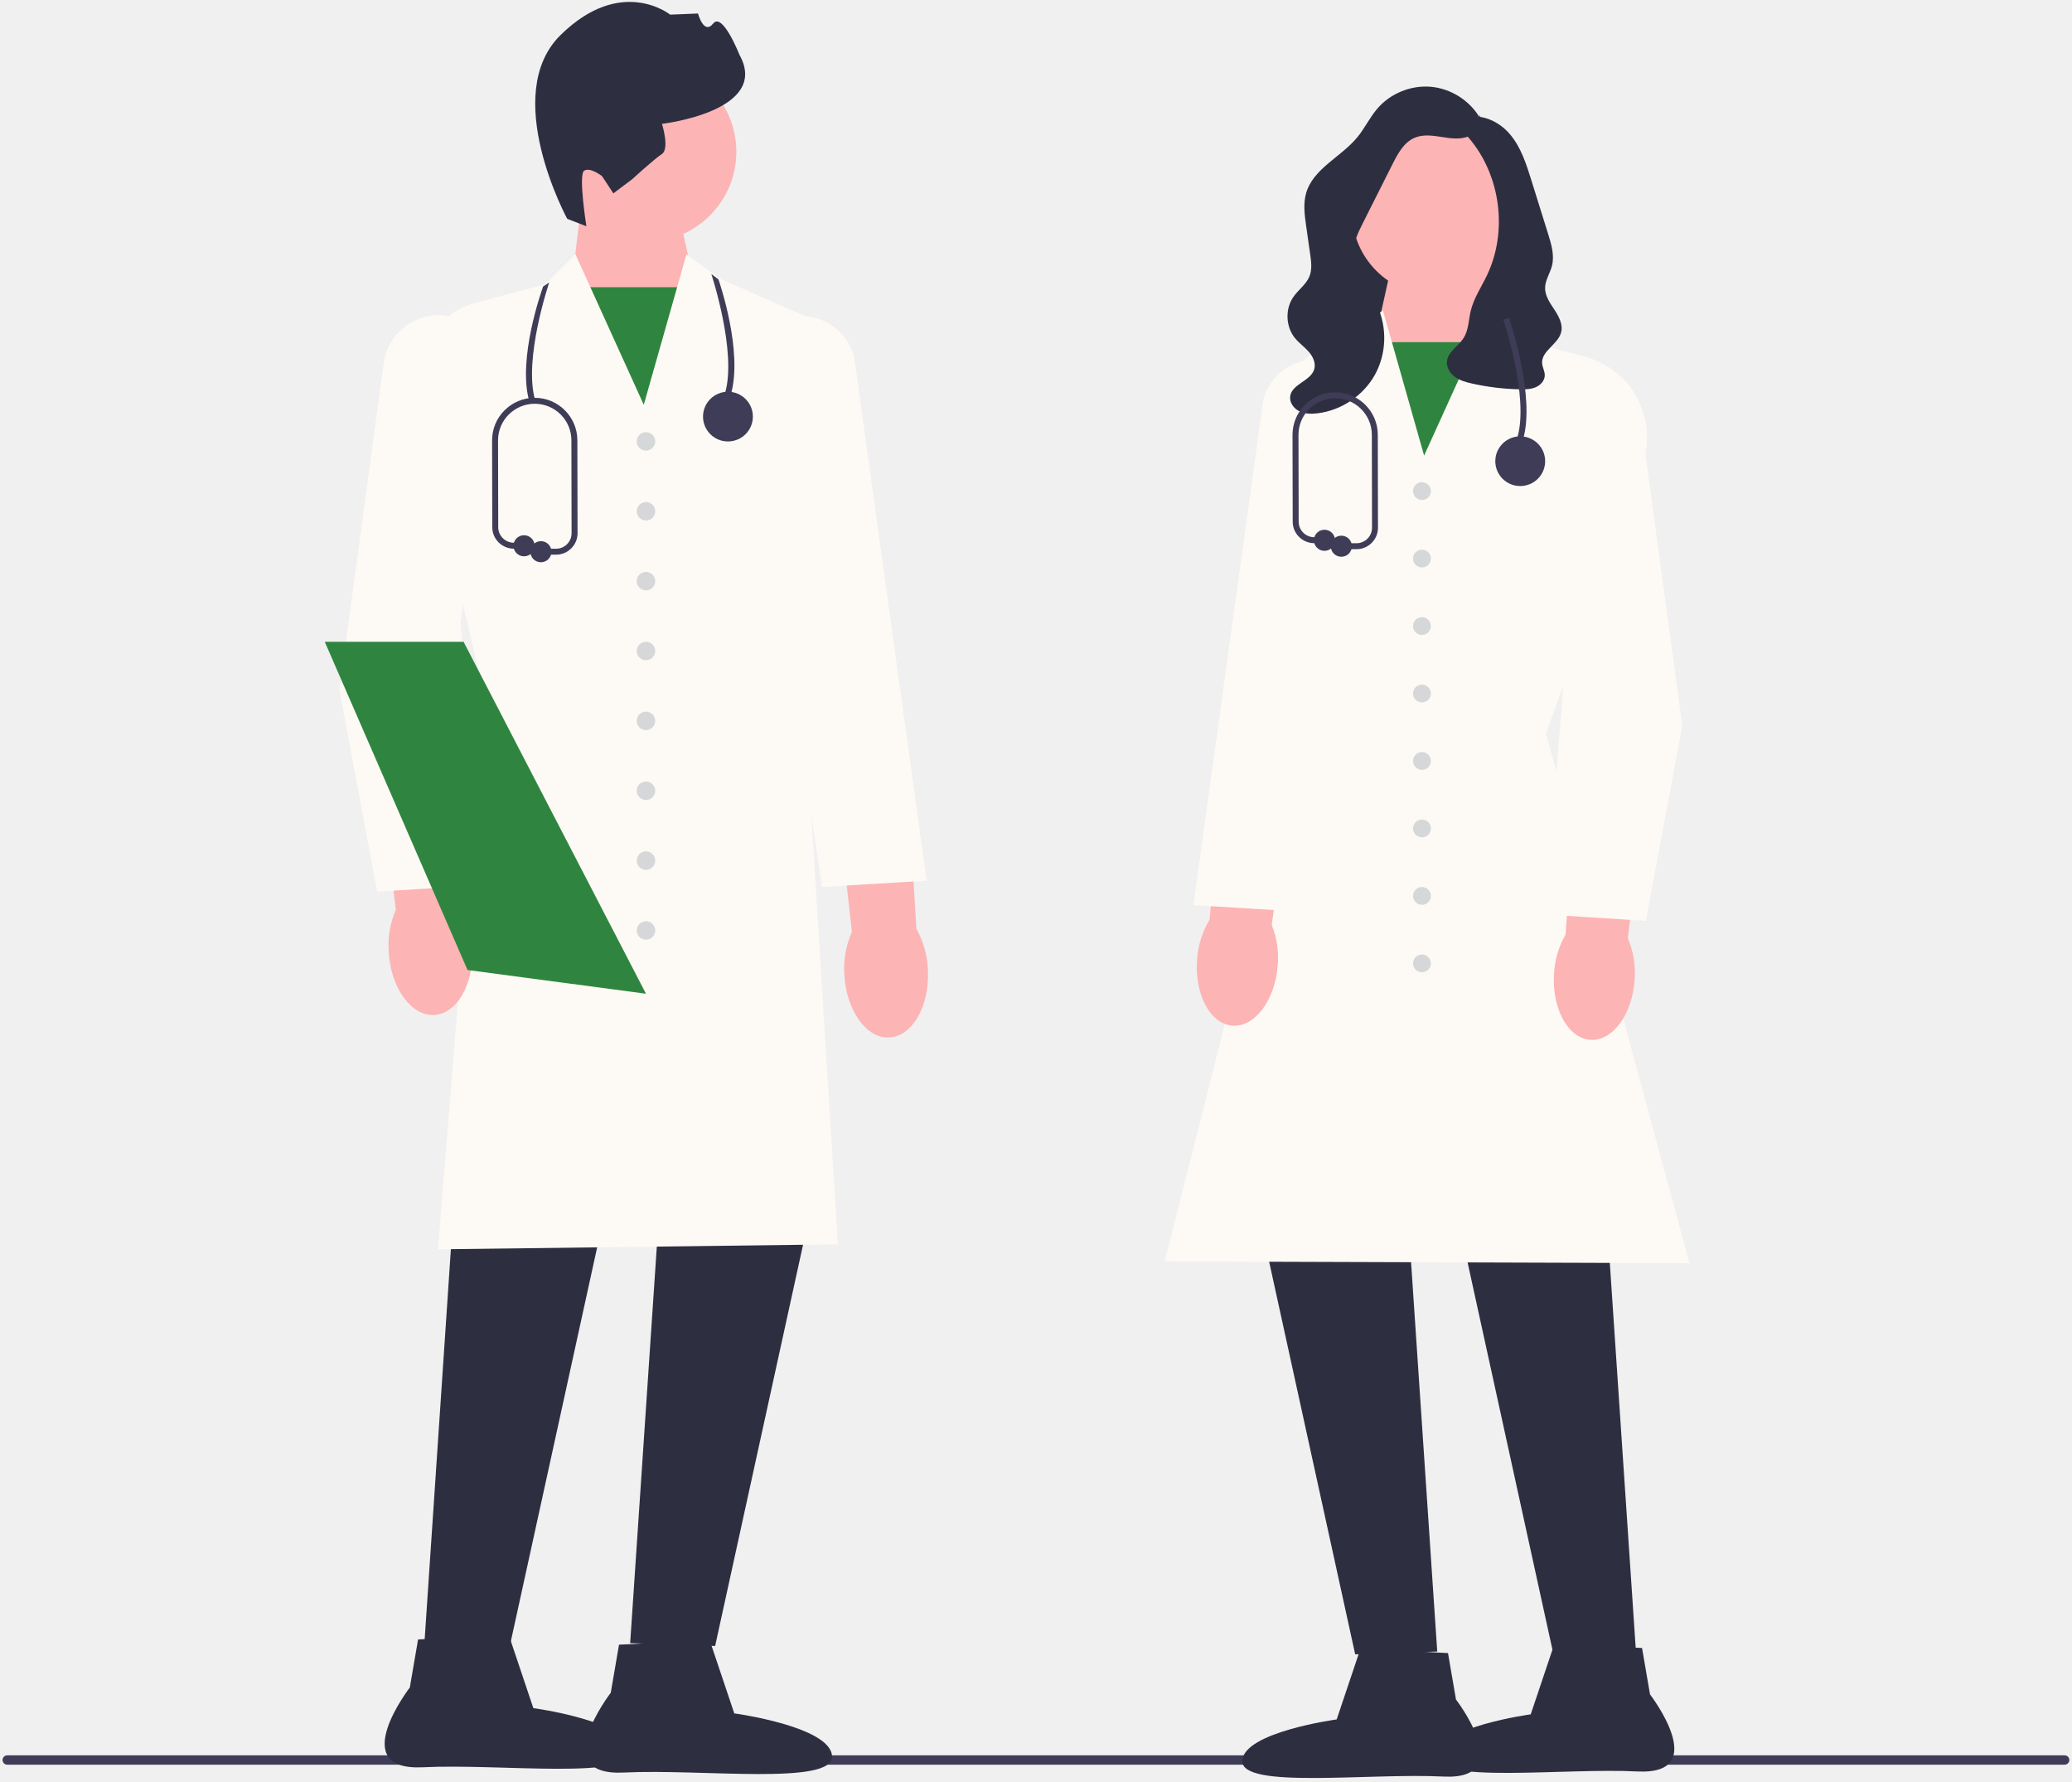
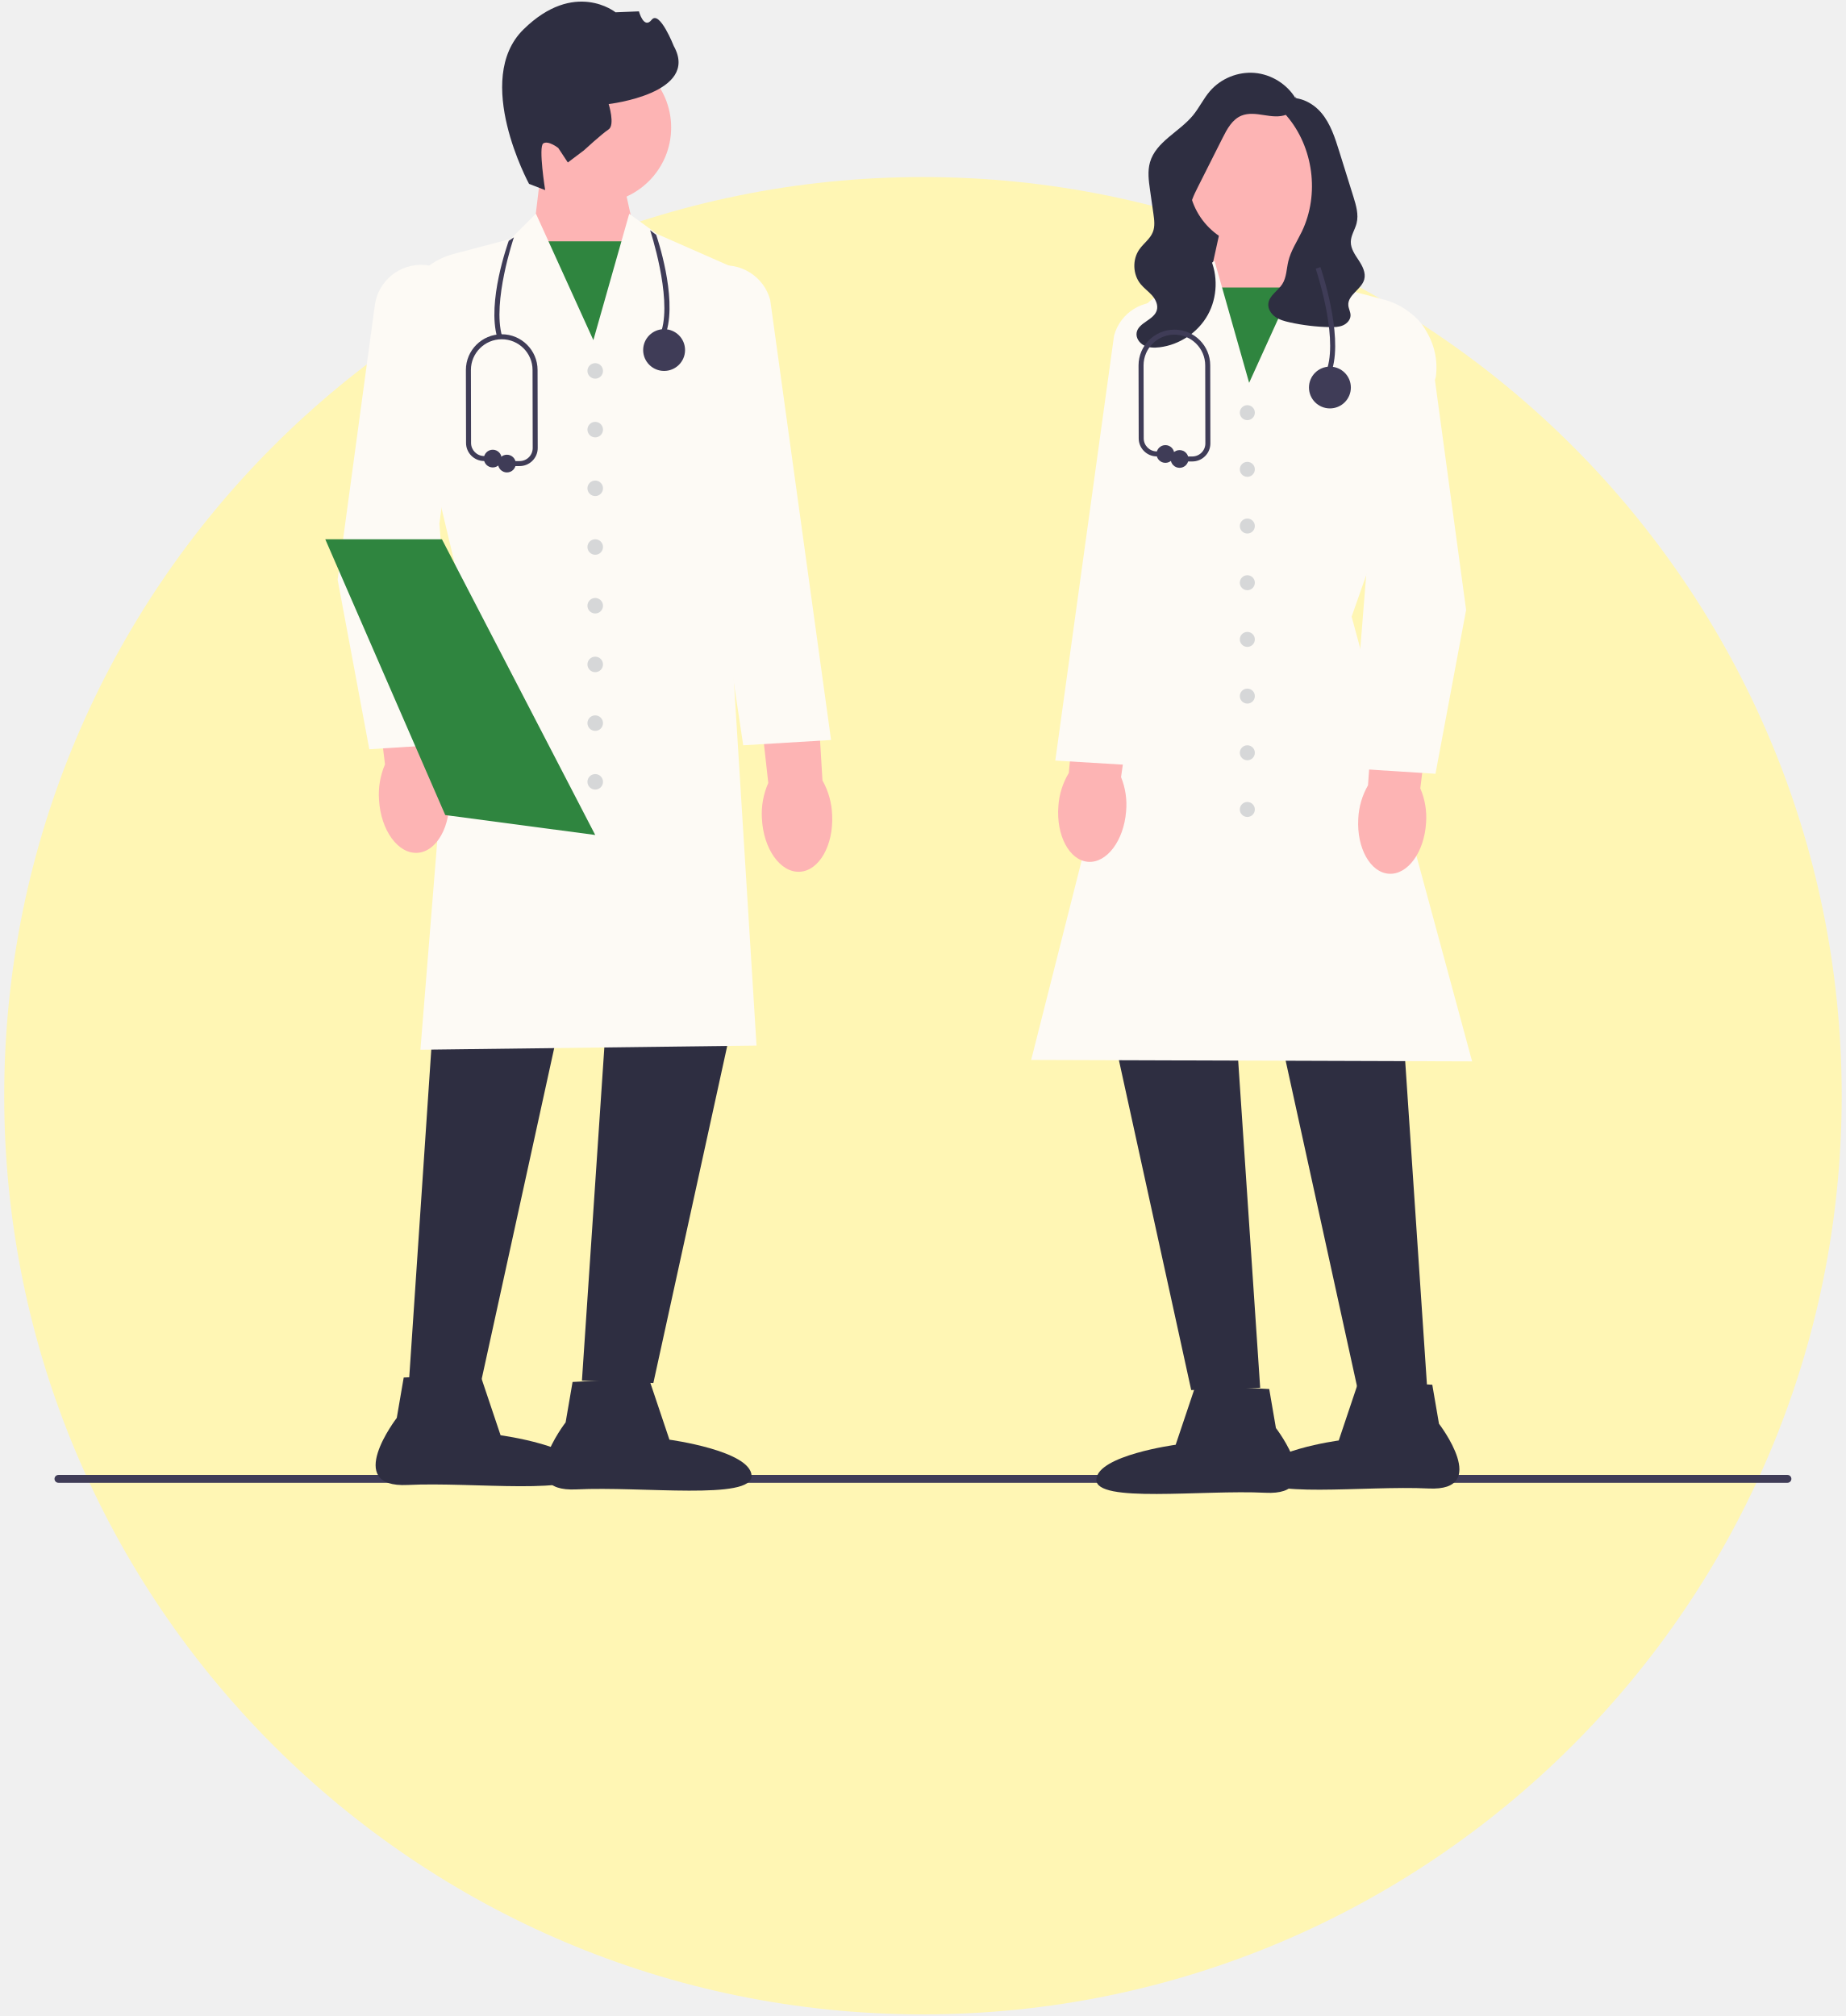
- <svg xmlns="http://www.w3.org/2000/svg" width="399" height="343" viewBox="0 0 399 343" fill="none">
-   <g clip-path="url(#clip0_1161_4742)">
-     <path d="M0.492 338.905C0.492 339.404 0.894 339.805 1.395 339.805H397.589C398.09 339.805 398.492 339.404 398.492 338.905C398.492 338.406 398.09 338.005 397.589 338.005H1.395C0.894 338.005 0.492 338.406 0.492 338.905Z" fill="#3F3C57" />
-     <path d="M129.759 36.715L134.068 56.318L124.903 83.604L110.139 54.287L112.187 37.28L129.759 36.715Z" fill="#FDB4B4" />
-     <path d="M134.868 55.303H109.375V86.015H134.868V55.303Z" fill="#2F853F" />
-     <path d="M124.385 46.589C134 46.589 141.795 38.817 141.795 29.23C141.795 19.642 134 11.87 124.385 11.87C114.77 11.87 106.975 19.642 106.975 29.23C106.975 38.817 114.77 46.589 124.385 46.589Z" fill="#FDB4B4" />
-     <path d="M109.23 42.138C109.23 42.138 96.253 18.241 107.954 6.741C119.654 -4.759 129.047 2.818 129.047 2.818L134.411 2.602C134.411 2.602 135.529 6.811 137.333 4.533C139.137 2.254 142.396 10.552 142.396 10.552C148.446 21.416 127.474 23.849 127.474 23.849C127.474 23.849 128.988 28.659 127.449 29.666C125.91 30.674 121.797 34.463 121.797 34.463L118.116 37.235L115.928 33.912C115.928 33.912 113.643 32.114 112.489 32.869C111.334 33.624 112.922 43.565 112.922 43.565L109.23 42.138Z" fill="#2E2E41" />
-     <path d="M88.345 217.949L81.689 316.95L98.052 317.503L119.685 218.778L88.345 217.949Z" fill="#2E2E41" />
-     <path d="M128.005 217.396L121.349 316.397L137.712 316.95L159.345 218.225L128.005 217.396Z" fill="#2E2E41" />
-     <path d="M84.336 240.567L93.047 132.741L79.689 76.594C78.537 68.247 83.811 60.35 91.951 58.196L105.023 54.739L110.809 48.969L123.968 77.946L132.187 48.992L138.597 53.64L157.608 62.002L157.599 62.198L154.55 130.024L161.357 239.607L161.055 239.611L84.336 240.567Z" fill="#FDFAF5" />
-     <path d="M136.661 315.825L141.399 329.928C141.399 329.928 159.936 332.441 160.224 338.163C160.513 343.885 135.032 340.573 120.112 341.32C105.192 342.068 117.612 325.958 117.612 325.958L119.202 316.7L136.661 315.825Z" fill="#2E2E41" />
-     <path d="M97.968 314.81L102.706 328.913C102.706 328.913 121.242 331.426 121.531 337.148C121.819 342.87 96.339 339.558 81.419 340.305C66.498 341.053 78.918 324.942 78.918 324.942L80.508 315.685L97.968 314.81Z" fill="#2E2E41" />
-     <path d="M74.851 183.302C74.65 180.521 75.121 177.733 76.222 175.171L72.686 146.247L86.538 144.972L88.633 174.449C90.025 176.866 90.817 179.58 90.941 182.364C91.349 189.329 88.077 195.182 83.633 195.44C79.19 195.699 75.258 190.264 74.851 183.302Z" fill="#FDB4B4" />
-     <path d="M162.587 187.548C162.417 184.765 162.917 181.982 164.047 179.432L160.827 150.471L174.692 149.346L176.465 178.845C177.831 181.277 178.592 183.999 178.686 186.785C179.018 193.753 175.682 199.57 171.236 199.78C166.79 199.991 162.917 194.514 162.587 187.548Z" fill="#FDB4B4" />
-     <path d="M72.629 171.703L72.582 171.453L65.363 132.83L73.893 69.938C74.654 64.323 79.683 60.278 85.353 60.73C88.314 60.966 90.971 62.367 92.835 64.674C94.698 66.981 95.505 69.868 95.105 72.803L88.685 119.972L92.727 170.423L72.629 171.703Z" fill="#FDFAF5" />
-     <path d="M158.309 170.796L143.794 74.191C143.04 71.359 143.482 68.394 145.044 65.875C146.607 63.356 149.07 61.638 151.979 61.038C157.545 59.891 163.041 63.283 164.494 68.76L178.438 169.583L158.309 170.796Z" fill="#FDFAF5" />
-     <path d="M124.394 86.777C125.378 86.777 126.176 85.981 126.176 85C126.176 84.019 125.378 83.223 124.394 83.223C123.41 83.223 122.612 84.019 122.612 85C122.612 85.981 123.41 86.777 124.394 86.777Z" fill="#D6D7D8" />
-     <path d="M124.394 100.23C125.378 100.23 126.176 99.434 126.176 98.453C126.176 97.472 125.378 96.676 124.394 96.676C123.41 96.676 122.612 97.472 122.612 98.453C122.612 99.434 123.41 100.23 124.394 100.23Z" fill="#D6D7D8" />
-     <path d="M124.394 113.682C125.378 113.682 126.176 112.887 126.176 111.906C126.176 110.924 125.378 110.129 124.394 110.129C123.41 110.129 122.612 110.924 122.612 111.906C122.612 112.887 123.41 113.682 124.394 113.682Z" fill="#D6D7D8" />
-     <path d="M124.394 127.135C125.378 127.135 126.176 126.339 126.176 125.358C126.176 124.377 125.378 123.581 124.394 123.581C123.41 123.581 122.612 124.377 122.612 125.358C122.612 126.339 123.41 127.135 124.394 127.135Z" fill="#D6D7D8" />
-     <path d="M124.394 140.588C125.378 140.588 126.176 139.792 126.176 138.811C126.176 137.83 125.378 137.034 124.394 137.034C123.41 137.034 122.612 137.83 122.612 138.811C122.612 139.792 123.41 140.588 124.394 140.588Z" fill="#D6D7D8" />
-     <path d="M124.394 154.04C125.378 154.04 126.176 153.245 126.176 152.263C126.176 151.282 125.378 150.487 124.394 150.487C123.41 150.487 122.612 151.282 122.612 152.263C122.612 153.245 123.41 154.04 124.394 154.04Z" fill="#D6D7D8" />
-     <path d="M124.394 167.493C125.378 167.493 126.176 166.697 126.176 165.716C126.176 164.735 125.378 163.939 124.394 163.939C123.41 163.939 122.612 164.735 122.612 165.716C122.612 166.697 123.41 167.493 124.394 167.493Z" fill="#D6D7D8" />
-     <path d="M124.394 180.946C125.378 180.946 126.176 180.15 126.176 179.169C126.176 178.188 125.378 177.392 124.394 177.392C123.41 177.392 122.612 178.188 122.612 179.169C122.612 180.15 123.41 180.946 124.394 180.946Z" fill="#D6D7D8" />
-     <path d="M124.396 191.352L90.68 186.872L90.031 186.786L72.799 147.169L62.537 123.582H89.267L124.396 191.352Z" fill="#2F853F" />
-     <path d="M259.581 41.025L281.017 29.316V62.77H256.226L259.581 41.025Z" fill="#2E2E41" />
-     <path d="M285.612 48.483L287.591 64.908L273.333 93.218L264.483 66.869L268.644 47.938L285.612 48.483Z" fill="#FDB4B4" />
-     <path d="M288.328 65.888H263.71V95.547H288.328V65.888Z" fill="#2F853F" />
-     <path d="M308.637 222.953L315.065 318.557L299.263 319.091L278.373 223.754L308.637 222.953Z" fill="#2E2E41" />
-     <path d="M270.338 222.419L276.766 318.023L260.964 318.557L240.073 223.22L270.338 222.419Z" fill="#2E2E41" />
-     <path d="M325.332 243.23L324.955 243.229L224.29 242.901L224.38 242.546L250.261 140.303L243.778 88.705C242.55 78.928 247.799 69.686 256.84 65.709L260.104 64.273L266.305 59.777L274.237 87.726L286.941 59.755L292.537 65.334L305.156 68.673C313.023 70.754 318.119 78.385 317.011 86.424L316.997 86.479L297.725 141.312L325.332 243.23Z" fill="#FDFAF5" />
-     <path d="M261.978 317.471L278.839 318.316L280.374 327.256C280.374 327.256 292.368 342.814 277.96 342.092C263.552 341.369 238.945 344.568 239.224 339.042C239.503 333.517 257.403 331.09 257.403 331.09L261.978 317.471Z" fill="#2E2E41" />
-     <path d="M299.344 316.49L316.205 317.335L317.74 326.275C317.74 326.275 329.734 341.833 315.326 341.111C300.917 340.389 276.311 343.588 276.59 338.062C276.868 332.536 294.769 330.11 294.769 330.11L299.344 316.49Z" fill="#2E2E41" />
-     <path d="M314.784 188.515C314.392 195.238 310.595 200.486 306.304 200.236C302.012 199.987 298.853 194.335 299.246 187.609C299.367 184.92 300.131 182.299 301.475 179.965L303.499 151.5L316.875 152.731L313.461 180.663C314.524 183.137 314.978 185.83 314.784 188.515Z" fill="#FDB4B4" />
-     <path d="M246.042 185.958C245.506 192.672 241.598 197.838 237.313 197.497C233.028 197.157 229.99 191.439 230.527 184.723C230.705 182.037 231.525 179.433 232.919 177.128L235.549 148.712L248.897 150.227L244.886 178.08C245.897 180.576 246.294 183.278 246.042 185.958Z" fill="#FDB4B4" />
-     <path d="M316.938 177.324L297.511 176.087L297.534 175.797L301.415 127.358L295.216 81.809C294.829 78.972 295.609 76.181 297.41 73.951C299.211 71.721 301.779 70.368 304.642 70.139C310.123 69.708 314.983 73.612 315.719 79.039L323.957 139.775L323.948 139.821L316.938 177.324Z" fill="#FDFAF5" />
-     <path d="M249.277 175.468L229.818 174.295L229.861 173.989L243.279 76.955C244.69 71.625 250.005 68.347 255.383 69.456C258.195 70.036 260.575 71.697 262.086 74.132C263.596 76.567 264.023 79.432 263.288 82.2L249.277 175.468Z" fill="#FDFAF5" />
-     <path d="M273.824 96.282C274.775 96.282 275.545 95.514 275.545 94.567C275.545 93.619 274.775 92.851 273.824 92.851C272.874 92.851 272.104 93.619 272.104 94.567C272.104 95.514 272.874 96.282 273.824 96.282Z" fill="#D6D7D8" />
-     <path d="M273.824 109.273C274.775 109.273 275.545 108.505 275.545 107.558C275.545 106.61 274.775 105.842 273.824 105.842C272.874 105.842 272.104 106.61 272.104 107.558C272.104 108.505 272.874 109.273 273.824 109.273Z" fill="#D6D7D8" />
-     <path d="M273.824 122.264C274.775 122.264 275.545 121.496 275.545 120.549C275.545 119.601 274.775 118.833 273.824 118.833C272.874 118.833 272.104 119.601 272.104 120.549C272.104 121.496 272.874 122.264 273.824 122.264Z" fill="#D6D7D8" />
-     <path d="M273.824 135.255C274.775 135.255 275.545 134.487 275.545 133.54C275.545 132.592 274.775 131.824 273.824 131.824C272.874 131.824 272.104 132.592 272.104 133.54C272.104 134.487 272.874 135.255 273.824 135.255Z" fill="#D6D7D8" />
-     <path d="M273.824 148.247C274.775 148.247 275.545 147.478 275.545 146.531C275.545 145.583 274.775 144.815 273.824 144.815C272.874 144.815 272.104 145.583 272.104 146.531C272.104 147.478 272.874 148.247 273.824 148.247Z" fill="#D6D7D8" />
-     <path d="M273.824 161.238C274.775 161.238 275.545 160.469 275.545 159.522C275.545 158.574 274.775 157.806 273.824 157.806C272.874 157.806 272.104 158.574 272.104 159.522C272.104 160.469 272.874 161.238 273.824 161.238Z" fill="#D6D7D8" />
-     <path d="M273.824 174.229C274.775 174.229 275.545 173.461 275.545 172.513C275.545 171.565 274.775 170.797 273.824 170.797C272.874 170.797 272.104 171.565 272.104 172.513C272.104 173.461 272.874 174.229 273.824 174.229Z" fill="#D6D7D8" />
-     <path d="M273.824 187.22C274.775 187.22 275.545 186.451 275.545 185.504C275.545 184.556 274.775 183.788 273.824 183.788C272.874 183.788 272.104 184.556 272.104 185.504C272.104 186.451 272.874 187.22 273.824 187.22Z" fill="#D6D7D8" />
-     <path d="M276.437 56.866C285.326 56.866 292.532 49.68 292.532 40.817C292.532 31.953 285.326 24.768 276.437 24.768C267.547 24.768 260.341 31.953 260.341 40.817C260.341 49.68 267.547 56.866 276.437 56.866Z" fill="#FDB4B4" />
-     <path d="M284.872 22.082C285.643 23.646 284.42 25.6 282.801 26.257C281.182 26.915 279.354 26.649 277.627 26.375C275.901 26.101 274.07 25.842 272.456 26.511C270.367 27.377 269.19 29.549 268.176 31.564C266.282 35.327 264.388 39.09 262.495 42.853C261.57 44.691 260.623 46.613 260.606 48.669C260.573 52.445 263.577 55.462 265.193 58.877C267.161 63.034 266.998 68.129 264.77 72.153C262.542 76.178 258.304 79.029 253.727 79.584C252.523 79.73 251.249 79.714 250.166 79.168C249.083 78.623 248.257 77.432 248.457 76.239C248.85 73.906 252.425 73.361 253.082 71.087C253.425 69.901 252.817 68.633 251.999 67.706C251.181 66.779 250.146 66.056 249.365 65.098C247.565 62.887 247.445 59.474 249.085 57.143C250.05 55.773 251.541 54.756 252.164 53.202C252.695 51.877 252.502 50.388 252.301 48.976C252.042 47.161 251.784 45.346 251.525 43.532C251.224 41.414 250.927 39.221 251.523 37.167C252.889 32.459 258.22 30.248 261.346 26.467C262.799 24.71 263.776 22.596 265.267 20.871C267.768 17.975 271.705 16.378 275.524 16.71C279.342 17.042 282.943 19.295 284.903 22.579" fill="#2E2E41" />
-     <path d="M282.331 22.379C281.545 22.659 281.253 23.68 281.479 24.482C281.705 25.284 282.298 25.921 282.841 26.553C288.977 33.714 290.403 44.544 286.329 53.041C285.245 55.301 283.801 57.428 283.217 59.864C282.792 61.637 282.814 63.581 281.828 65.116C280.824 66.678 278.834 67.725 278.637 69.57C278.511 70.755 279.235 71.905 280.205 72.599C281.176 73.293 282.361 73.611 283.527 73.87C286.557 74.543 289.655 74.911 292.759 74.965C293.771 74.983 294.815 74.961 295.743 74.559C296.672 74.157 297.464 73.285 297.474 72.276C297.483 71.483 297.024 70.752 296.965 69.961C296.79 67.591 299.989 66.33 300.612 64.036C301.021 62.528 300.214 60.976 299.354 59.67C298.494 58.364 297.513 56.992 297.534 55.43C297.555 53.934 298.496 52.617 298.862 51.167C299.368 49.16 298.746 47.062 298.13 45.086C297.605 43.407 297.081 41.727 296.557 40.048C296 38.262 295.443 36.477 294.885 34.692C293.912 31.575 292.891 28.368 290.786 25.868C288.681 23.368 285.192 21.73 282.083 22.75" fill="#2E2E41" />
-     <path d="M293.298 84.568L292.195 84.247C294.493 76.39 289.538 61.726 289.488 61.579L290.575 61.209C290.786 61.824 295.698 76.366 293.298 84.568Z" fill="#3F3C57" />
-     <path d="M292.747 93.593C295.398 93.593 297.547 91.451 297.547 88.807C297.547 86.164 295.398 84.021 292.747 84.021C290.096 84.021 287.947 86.164 287.947 88.807C287.947 91.451 290.096 93.593 292.747 93.593Z" fill="#3F3C57" />
-     <path d="M261.207 105.752H258.296C257.979 105.752 257.722 105.495 257.722 105.179C257.722 104.862 257.979 104.606 258.296 104.606H261.207C262.01 104.606 262.763 104.294 263.33 103.728C263.896 103.162 264.208 102.41 264.206 101.61L264.171 83.732C264.171 79.848 261.002 76.689 257.108 76.689C253.214 76.689 250.046 79.848 250.046 83.731L250.081 100.465C250.084 102.098 251.419 103.436 253.057 103.449L255.055 103.464C255.372 103.466 255.627 103.724 255.625 104.041C255.623 104.356 255.366 104.61 255.05 104.61H255.046L253.048 104.594C250.783 104.577 248.936 102.725 248.932 100.467L248.896 83.732C248.896 79.216 252.58 75.543 257.108 75.543C261.636 75.543 265.32 79.216 265.32 83.731L265.355 101.608C265.357 102.714 264.927 103.755 264.143 104.537C263.36 105.32 262.317 105.752 261.207 105.752Z" fill="#3F3C57" />
-     <path d="M255.05 106.067C256.175 106.067 257.087 105.158 257.087 104.037C257.087 102.915 256.175 102.006 255.05 102.006C253.925 102.006 253.014 102.915 253.014 104.037C253.014 105.158 253.925 106.067 255.05 106.067Z" fill="#3F3C57" />
-     <path d="M258.296 107.21C259.421 107.21 260.333 106.3 260.333 105.179C260.333 104.057 259.421 103.148 258.296 103.148C257.172 103.148 256.26 104.057 256.26 105.179C256.26 106.3 257.172 107.21 258.296 107.21Z" fill="#3F3C57" />
-     <path d="M140.73 75.98L139.627 75.66C141.926 67.802 137.026 52.911 136.976 52.764L138.354 53.801C138.565 54.416 143.13 67.778 140.73 75.98Z" fill="#3F3C57" />
-     <path d="M101.952 77.376L103.055 77.056C100.757 69.198 105.713 54.535 105.763 54.387L104.583 55.175C104.372 55.791 99.553 69.174 101.952 77.376Z" fill="#3F3C57" />
-     <path d="M140.179 85.006C142.83 85.006 144.979 82.863 144.979 80.219C144.979 77.576 142.83 75.433 140.179 75.433C137.528 75.433 135.379 77.576 135.379 80.219C135.379 82.863 137.528 85.006 140.179 85.006Z" fill="#3F3C57" />
-     <path d="M107.07 106.809H104.159C103.841 106.809 103.584 106.553 103.584 106.236C103.584 105.92 103.841 105.664 104.159 105.664H107.07C107.872 105.664 108.626 105.352 109.192 104.786C109.758 104.22 110.07 103.468 110.068 102.668L110.033 84.789C110.033 80.906 106.865 77.747 102.971 77.747C99.076 77.747 95.908 80.906 95.908 84.788L95.943 101.523C95.947 103.155 97.282 104.494 98.919 104.506L100.917 104.521C101.234 104.524 101.489 104.782 101.487 105.099C101.485 105.413 101.228 105.667 100.913 105.667H100.908L98.91 105.652C96.645 105.635 94.799 103.783 94.794 101.525L94.759 84.789C94.759 80.274 98.442 76.601 102.971 76.601C107.498 76.601 111.182 80.274 111.182 84.788L111.217 102.666C111.22 103.772 110.789 104.812 110.005 105.595C109.222 106.378 108.179 106.809 107.07 106.809Z" fill="#3F3C57" />
-     <path d="M100.912 107.125C102.037 107.125 102.949 106.216 102.949 105.094C102.949 103.973 102.037 103.064 100.912 103.064C99.788 103.064 98.876 103.973 98.876 105.094C98.876 106.216 99.788 107.125 100.912 107.125Z" fill="#3F3C57" />
-     <path d="M104.159 108.267C105.283 108.267 106.195 107.358 106.195 106.236C106.195 105.115 105.283 104.206 104.159 104.206C103.034 104.206 102.122 105.115 102.122 106.236C102.122 107.358 103.034 108.267 104.159 108.267Z" fill="#3F3C57" />
+ <svg xmlns="http://www.w3.org/2000/svg" width="423" height="462" viewBox="0 0 423 462" fill="none">
+   <circle cx="211.493" cy="251.101" r="210.528" fill="#FFF6B4" />
+   <g clip-path="url(#clip0_1643_9279)">
+     <path d="M12.492 338.905C12.492 339.404 12.894 339.805 13.395 339.805H409.589C410.09 339.805 410.492 339.404 410.492 338.905C410.492 338.406 410.09 338.005 409.589 338.005H13.395C12.894 338.005 12.492 338.406 12.492 338.905Z" fill="#3F3C57" />
+     <path d="M141.759 36.715L146.068 56.318L136.903 83.604L122.139 54.287L124.187 37.28L141.759 36.715Z" fill="#FDB4B4" />
+     <path d="M146.868 55.303H121.375V86.015H146.868V55.303Z" fill="#2F853F" />
+     <path d="M136.385 46.589C146 46.589 153.795 38.817 153.795 29.23C153.795 19.642 146 11.87 136.385 11.87C126.77 11.87 118.975 19.642 118.975 29.23C118.975 38.817 126.77 46.589 136.385 46.589Z" fill="#FDB4B4" />
+     <path d="M121.23 42.138C121.23 42.138 108.253 18.241 119.954 6.741C131.654 -4.759 141.047 2.818 141.047 2.818L146.411 2.602C146.411 2.602 147.529 6.811 149.333 4.533C151.137 2.254 154.396 10.552 154.396 10.552C160.446 21.416 139.474 23.849 139.474 23.849C139.474 23.849 140.988 28.659 139.449 29.666C137.91 30.674 133.797 34.463 133.797 34.463L130.116 37.235L127.928 33.912C127.928 33.912 125.643 32.114 124.489 32.869C123.334 33.624 124.922 43.565 124.922 43.565L121.23 42.138Z" fill="#2E2E41" />
+     <path d="M100.345 217.949L93.689 316.95L110.052 317.503L131.685 218.778L100.345 217.949Z" fill="#2E2E41" />
+     <path d="M140.005 217.396L133.349 316.397L149.712 316.95L171.345 218.225L140.005 217.396Z" fill="#2E2E41" />
+     <path d="M96.336 240.567L105.047 132.741L91.689 76.594C90.537 68.247 95.811 60.35 103.951 58.196L117.023 54.739L122.809 48.969L135.968 77.946L144.187 48.992L150.597 53.64L169.608 62.002L169.599 62.198L166.55 130.024L173.357 239.607L173.055 239.611L96.336 240.567Z" fill="#FDFAF5" />
+     <path d="M148.661 315.825L153.399 329.928C153.399 329.928 171.936 332.441 172.224 338.163C172.513 343.885 147.032 340.573 132.112 341.32C117.192 342.068 129.612 325.958 129.612 325.958L131.202 316.7L148.661 315.825Z" fill="#2E2E41" />
+     <path d="M109.968 314.81L114.706 328.913C114.706 328.913 133.242 331.426 133.531 337.148C133.819 342.87 108.339 339.558 93.419 340.305C78.498 341.053 90.918 324.942 90.918 324.942L92.508 315.685L109.968 314.81Z" fill="#2E2E41" />
+     <path d="M86.851 183.302C86.65 180.521 87.121 177.733 88.222 175.171L84.686 146.247L98.538 144.972L100.633 174.449C102.025 176.866 102.817 179.58 102.941 182.364C103.349 189.329 100.077 195.182 95.633 195.44C91.19 195.699 87.258 190.264 86.851 183.302Z" fill="#FDB4B4" />
+     <path d="M174.587 187.548C174.417 184.765 174.917 181.982 176.047 179.432L172.827 150.471L186.692 149.346L188.465 178.845C189.831 181.277 190.592 183.999 190.686 186.785C191.018 193.753 187.682 199.57 183.236 199.78C178.79 199.991 174.917 194.514 174.587 187.548Z" fill="#FDB4B4" />
+     <path d="M84.629 171.703L84.582 171.453L77.363 132.83L85.893 69.938C86.654 64.323 91.683 60.278 97.353 60.73C100.314 60.966 102.971 62.367 104.835 64.674C106.698 66.981 107.505 69.868 107.105 72.803L100.685 119.972L104.727 170.423L84.629 171.703Z" fill="#FDFAF5" />
+     <path d="M170.309 170.796L155.794 74.191C155.04 71.359 155.482 68.394 157.044 65.875C158.607 63.356 161.07 61.638 163.979 61.038C169.545 59.891 175.041 63.283 176.494 68.76L190.438 169.583L170.309 170.796Z" fill="#FDFAF5" />
+     <path d="M136.394 86.777C137.378 86.777 138.176 85.981 138.176 85C138.176 84.019 137.378 83.223 136.394 83.223C135.41 83.223 134.612 84.019 134.612 85C134.612 85.981 135.41 86.777 136.394 86.777Z" fill="#D6D7D8" />
+     <path d="M136.394 100.23C137.378 100.23 138.176 99.434 138.176 98.453C138.176 97.472 137.378 96.676 136.394 96.676C135.41 96.676 134.612 97.472 134.612 98.453C134.612 99.434 135.41 100.23 136.394 100.23Z" fill="#D6D7D8" />
+     <path d="M136.394 113.682C137.378 113.682 138.176 112.887 138.176 111.906C138.176 110.924 137.378 110.129 136.394 110.129C135.41 110.129 134.612 110.924 134.612 111.906C134.612 112.887 135.41 113.682 136.394 113.682Z" fill="#D6D7D8" />
+     <path d="M136.394 127.135C137.378 127.135 138.176 126.339 138.176 125.358C138.176 124.377 137.378 123.581 136.394 123.581C135.41 123.581 134.612 124.377 134.612 125.358C134.612 126.339 135.41 127.135 136.394 127.135Z" fill="#D6D7D8" />
+     <path d="M136.394 140.588C137.378 140.588 138.176 139.792 138.176 138.811C138.176 137.83 137.378 137.034 136.394 137.034C135.41 137.034 134.612 137.83 134.612 138.811C134.612 139.792 135.41 140.588 136.394 140.588Z" fill="#D6D7D8" />
+     <path d="M136.394 154.04C137.378 154.04 138.176 153.245 138.176 152.263C138.176 151.282 137.378 150.487 136.394 150.487C135.41 150.487 134.612 151.282 134.612 152.263C134.612 153.245 135.41 154.04 136.394 154.04Z" fill="#D6D7D8" />
+     <path d="M136.394 167.493C137.378 167.493 138.176 166.697 138.176 165.716C138.176 164.735 137.378 163.939 136.394 163.939C135.41 163.939 134.612 164.735 134.612 165.716C134.612 166.697 135.41 167.493 136.394 167.493Z" fill="#D6D7D8" />
+     <path d="M136.394 180.946C137.378 180.946 138.176 180.15 138.176 179.169C138.176 178.188 137.378 177.392 136.394 177.392C135.41 177.392 134.612 178.188 134.612 179.169C134.612 180.15 135.41 180.946 136.394 180.946Z" fill="#D6D7D8" />
+     <path d="M136.396 191.352L102.68 186.872L102.031 186.786L84.799 147.169L74.537 123.582H101.267L136.396 191.352Z" fill="#2F853F" />
+     <path d="M271.581 41.025L293.017 29.316V62.77H268.226L271.581 41.025Z" fill="#2E2E41" />
+     <path d="M297.612 48.483L299.591 64.908L285.333 93.218L276.483 66.869L280.644 47.938L297.612 48.483Z" fill="#FDB4B4" />
+     <path d="M300.328 65.888H275.71V95.547H300.328V65.888Z" fill="#2F853F" />
+     <path d="M320.637 222.953L327.065 318.557L311.263 319.091L290.373 223.754L320.637 222.953Z" fill="#2E2E41" />
+     <path d="M282.338 222.419L288.766 318.023L272.964 318.557L252.073 223.22L282.338 222.419Z" fill="#2E2E41" />
+     <path d="M337.332 243.23L336.955 243.229L236.29 242.901L236.38 242.546L262.261 140.303L255.778 88.705C254.55 78.928 259.799 69.686 268.84 65.709L272.104 64.273L278.305 59.777L286.237 87.726L298.941 59.755L304.537 65.334L317.156 68.673C325.023 70.754 330.119 78.385 329.011 86.424L328.997 86.479L309.725 141.312L337.332 243.23Z" fill="#FDFAF5" />
+     <path d="M273.978 317.471L290.839 318.316L292.374 327.256C292.374 327.256 304.368 342.814 289.96 342.092C275.552 341.369 250.945 344.568 251.224 339.042C251.503 333.517 269.403 331.09 269.403 331.09L273.978 317.471Z" fill="#2E2E41" />
+     <path d="M311.344 316.49L328.205 317.335L329.74 326.275C329.74 326.275 341.734 341.833 327.326 341.111C312.917 340.389 288.311 343.588 288.59 338.062C288.868 332.536 306.769 330.11 306.769 330.11L311.344 316.49Z" fill="#2E2E41" />
+     <path d="M326.784 188.515C326.392 195.238 322.595 200.486 318.304 200.236C314.012 199.987 310.853 194.335 311.246 187.609C311.367 184.92 312.131 182.299 313.475 179.965L315.499 151.5L328.875 152.731L325.461 180.663C326.524 183.137 326.978 185.83 326.784 188.515Z" fill="#FDB4B4" />
+     <path d="M258.042 185.958C257.506 192.672 253.598 197.838 249.313 197.497C245.028 197.157 241.99 191.439 242.527 184.723C242.705 182.037 243.525 179.433 244.919 177.128L247.549 148.712L260.897 150.227L256.886 178.08C257.897 180.576 258.294 183.278 258.042 185.958Z" fill="#FDB4B4" />
+     <path d="M328.938 177.324L309.511 176.087L309.534 175.797L313.415 127.358L307.216 81.809C306.829 78.972 307.609 76.181 309.41 73.951C311.211 71.721 313.779 70.368 316.642 70.139C322.123 69.708 326.983 73.612 327.719 79.039L335.957 139.775L335.948 139.821L328.938 177.324Z" fill="#FDFAF5" />
+     <path d="M261.277 175.468L241.818 174.295L241.861 173.989L255.279 76.955C256.69 71.625 262.005 68.347 267.383 69.456C270.195 70.036 272.575 71.697 274.086 74.132C275.596 76.567 276.023 79.432 275.288 82.2L261.277 175.468Z" fill="#FDFAF5" />
+     <path d="M285.824 96.282C286.775 96.282 287.545 95.514 287.545 94.567C287.545 93.619 286.775 92.851 285.824 92.851C284.874 92.851 284.104 93.619 284.104 94.567C284.104 95.514 284.874 96.282 285.824 96.282Z" fill="#D6D7D8" />
+     <path d="M285.824 109.273C286.775 109.273 287.545 108.505 287.545 107.558C287.545 106.61 286.775 105.842 285.824 105.842C284.874 105.842 284.104 106.61 284.104 107.558C284.104 108.505 284.874 109.273 285.824 109.273Z" fill="#D6D7D8" />
+     <path d="M285.824 122.264C286.775 122.264 287.545 121.496 287.545 120.549C287.545 119.601 286.775 118.833 285.824 118.833C284.874 118.833 284.104 119.601 284.104 120.549C284.104 121.496 284.874 122.264 285.824 122.264Z" fill="#D6D7D8" />
+     <path d="M285.824 135.255C286.775 135.255 287.545 134.487 287.545 133.54C287.545 132.592 286.775 131.824 285.824 131.824C284.874 131.824 284.104 132.592 284.104 133.54C284.104 134.487 284.874 135.255 285.824 135.255Z" fill="#D6D7D8" />
+     <path d="M285.824 148.247C286.775 148.247 287.545 147.478 287.545 146.531C287.545 145.583 286.775 144.815 285.824 144.815C284.874 144.815 284.104 145.583 284.104 146.531C284.104 147.478 284.874 148.247 285.824 148.247Z" fill="#D6D7D8" />
+     <path d="M285.824 161.238C286.775 161.238 287.545 160.469 287.545 159.522C287.545 158.574 286.775 157.806 285.824 157.806C284.874 157.806 284.104 158.574 284.104 159.522C284.104 160.469 284.874 161.238 285.824 161.238Z" fill="#D6D7D8" />
+     <path d="M285.824 174.229C286.775 174.229 287.545 173.461 287.545 172.513C287.545 171.565 286.775 170.797 285.824 170.797C284.874 170.797 284.104 171.565 284.104 172.513C284.104 173.461 284.874 174.229 285.824 174.229Z" fill="#D6D7D8" />
+     <path d="M285.824 187.22C286.775 187.22 287.545 186.451 287.545 185.504C287.545 184.556 286.775 183.788 285.824 183.788C284.874 183.788 284.104 184.556 284.104 185.504C284.104 186.451 284.874 187.22 285.824 187.22Z" fill="#D6D7D8" />
+     <path d="M288.437 56.866C297.326 56.866 304.532 49.68 304.532 40.817C304.532 31.953 297.326 24.768 288.437 24.768C279.547 24.768 272.341 31.953 272.341 40.817C272.341 49.68 279.547 56.866 288.437 56.866Z" fill="#FDB4B4" />
+     <path d="M296.872 22.082C297.643 23.646 296.42 25.6 294.801 26.257C293.182 26.915 291.354 26.649 289.627 26.375C287.901 26.101 286.07 25.842 284.456 26.511C282.367 27.377 281.19 29.549 280.176 31.564C278.282 35.327 276.388 39.09 274.495 42.853C273.57 44.691 272.623 46.613 272.606 48.669C272.573 52.445 275.577 55.462 277.193 58.877C279.161 63.034 278.998 68.129 276.77 72.153C274.542 76.178 270.304 79.029 265.727 79.584C264.523 79.73 263.249 79.714 262.166 79.168C261.083 78.623 260.257 77.432 260.457 76.239C260.85 73.906 264.425 73.361 265.082 71.087C265.425 69.901 264.817 68.633 263.999 67.706C263.181 66.779 262.146 66.056 261.365 65.098C259.565 62.887 259.445 59.474 261.085 57.143C262.05 55.773 263.541 54.756 264.164 53.202C264.695 51.877 264.502 50.388 264.301 48.976C264.042 47.161 263.784 45.346 263.525 43.532C263.224 41.414 262.927 39.221 263.523 37.167C264.889 32.459 270.22 30.248 273.346 26.467C274.799 24.71 275.776 22.596 277.267 20.871C279.768 17.975 283.705 16.378 287.524 16.71C291.342 17.042 294.943 19.295 296.903 22.579" fill="#2E2E41" />
+     <path d="M294.331 22.379C293.545 22.659 293.253 23.68 293.479 24.482C293.705 25.284 294.298 25.921 294.841 26.553C300.977 33.714 302.403 44.544 298.329 53.041C297.245 55.301 295.801 57.428 295.217 59.864C294.792 61.637 294.814 63.581 293.828 65.116C292.824 66.678 290.834 67.725 290.637 69.57C290.511 70.755 291.235 71.905 292.205 72.599C293.176 73.293 294.361 73.611 295.527 73.87C298.557 74.543 301.655 74.911 304.759 74.965C305.771 74.983 306.815 74.961 307.743 74.559C308.672 74.157 309.464 73.285 309.474 72.276C309.483 71.483 309.024 70.752 308.965 69.961C308.79 67.591 311.989 66.33 312.612 64.036C313.021 62.528 312.214 60.976 311.354 59.67C310.494 58.364 309.513 56.992 309.534 55.43C309.555 53.934 310.496 52.617 310.862 51.167C311.368 49.16 310.746 47.062 310.13 45.086C309.605 43.407 309.081 41.727 308.557 40.048C308 38.262 307.443 36.477 306.885 34.692C305.912 31.575 304.891 28.368 302.786 25.868C300.681 23.368 297.192 21.73 294.083 22.75" fill="#2E2E41" />
+     <path d="M305.298 84.568L304.195 84.247C306.493 76.39 301.538 61.726 301.488 61.579L302.575 61.209C302.786 61.824 307.698 76.366 305.298 84.568Z" fill="#3F3C57" />
+     <path d="M304.747 93.593C307.398 93.593 309.547 91.451 309.547 88.807C309.547 86.164 307.398 84.021 304.747 84.021C302.096 84.021 299.947 86.164 299.947 88.807C299.947 91.451 302.096 93.593 304.747 93.593Z" fill="#3F3C57" />
+     <path d="M273.207 105.752H270.296C269.979 105.752 269.722 105.495 269.722 105.179C269.722 104.862 269.979 104.606 270.296 104.606H273.207C274.01 104.606 274.763 104.294 275.33 103.728C275.896 103.162 276.208 102.41 276.206 101.61L276.171 83.732C276.171 79.848 273.002 76.689 269.108 76.689C265.214 76.689 262.046 79.848 262.046 83.731L262.081 100.465C262.084 102.098 263.419 103.436 265.057 103.449L267.055 103.464C267.372 103.466 267.627 103.724 267.625 104.041C267.623 104.356 267.366 104.61 267.05 104.61H267.046L265.048 104.594C262.783 104.577 260.936 102.725 260.932 100.467L260.896 83.732C260.896 79.216 264.58 75.543 269.108 75.543C273.636 75.543 277.32 79.216 277.32 83.731L277.355 101.608C277.357 102.714 276.927 103.755 276.143 104.537C275.36 105.32 274.317 105.752 273.207 105.752Z" fill="#3F3C57" />
+     <path d="M267.05 106.067C268.175 106.067 269.087 105.158 269.087 104.037C269.087 102.915 268.175 102.006 267.05 102.006C265.925 102.006 265.014 102.915 265.014 104.037C265.014 105.158 265.925 106.067 267.05 106.067Z" fill="#3F3C57" />
+     <path d="M270.296 107.21C271.421 107.21 272.333 106.3 272.333 105.179C272.333 104.057 271.421 103.148 270.296 103.148C269.172 103.148 268.26 104.057 268.26 105.179C268.26 106.3 269.172 107.21 270.296 107.21Z" fill="#3F3C57" />
+     <path d="M152.73 75.98L151.627 75.66C153.926 67.802 149.026 52.911 148.976 52.764L150.354 53.801C150.565 54.416 155.13 67.778 152.73 75.98Z" fill="#3F3C57" />
+     <path d="M113.952 77.376L115.055 77.056C112.757 69.198 117.713 54.535 117.763 54.387L116.583 55.175C116.372 55.791 111.553 69.174 113.952 77.376Z" fill="#3F3C57" />
+     <path d="M152.179 85.006C154.83 85.006 156.979 82.863 156.979 80.219C156.979 77.576 154.83 75.433 152.179 75.433C149.528 75.433 147.379 77.576 147.379 80.219C147.379 82.863 149.528 85.006 152.179 85.006Z" fill="#3F3C57" />
+     <path d="M119.07 106.809H116.159C115.841 106.809 115.584 106.553 115.584 106.236C115.584 105.92 115.841 105.664 116.159 105.664H119.07C119.872 105.664 120.626 105.352 121.192 104.786C121.758 104.22 122.07 103.468 122.068 102.668L122.033 84.789C122.033 80.906 118.865 77.747 114.971 77.747C111.077 77.747 107.908 80.906 107.908 84.788L107.943 101.523C107.947 103.155 109.282 104.494 110.919 104.506L112.917 104.521C113.234 104.524 113.489 104.782 113.487 105.099C113.485 105.413 113.228 105.667 112.913 105.667H112.908L110.91 105.652C108.645 105.635 106.799 103.783 106.794 101.525L106.759 84.789C106.759 80.274 110.442 76.601 114.971 76.601C119.498 76.601 123.182 80.274 123.182 84.788L123.217 102.666C123.22 103.772 122.789 104.812 122.005 105.595C121.222 106.378 120.179 106.809 119.07 106.809Z" fill="#3F3C57" />
+     <path d="M112.912 107.125C114.037 107.125 114.949 106.216 114.949 105.094C114.949 103.973 114.037 103.064 112.912 103.064C111.788 103.064 110.876 103.973 110.876 105.094C110.876 106.216 111.788 107.125 112.912 107.125Z" fill="#3F3C57" />
+     <path d="M116.159 108.267C117.283 108.267 118.195 107.358 118.195 106.236C118.195 105.115 117.283 104.206 116.159 104.206C115.034 104.206 114.122 105.115 114.122 106.236C114.122 107.358 115.034 108.267 116.159 108.267Z" fill="#3F3C57" />
  </g>
  <defs>
-     <clipPath id="clip0_1161_4742">
-       <rect width="398" height="342" fill="white" transform="translate(0.492188 0.368652)" />
+     <clipPath id="clip0_1643_9279">
+       <rect width="398" height="342" fill="white" transform="translate(12.4922 0.368652)" />
    </clipPath>
  </defs>
</svg>
